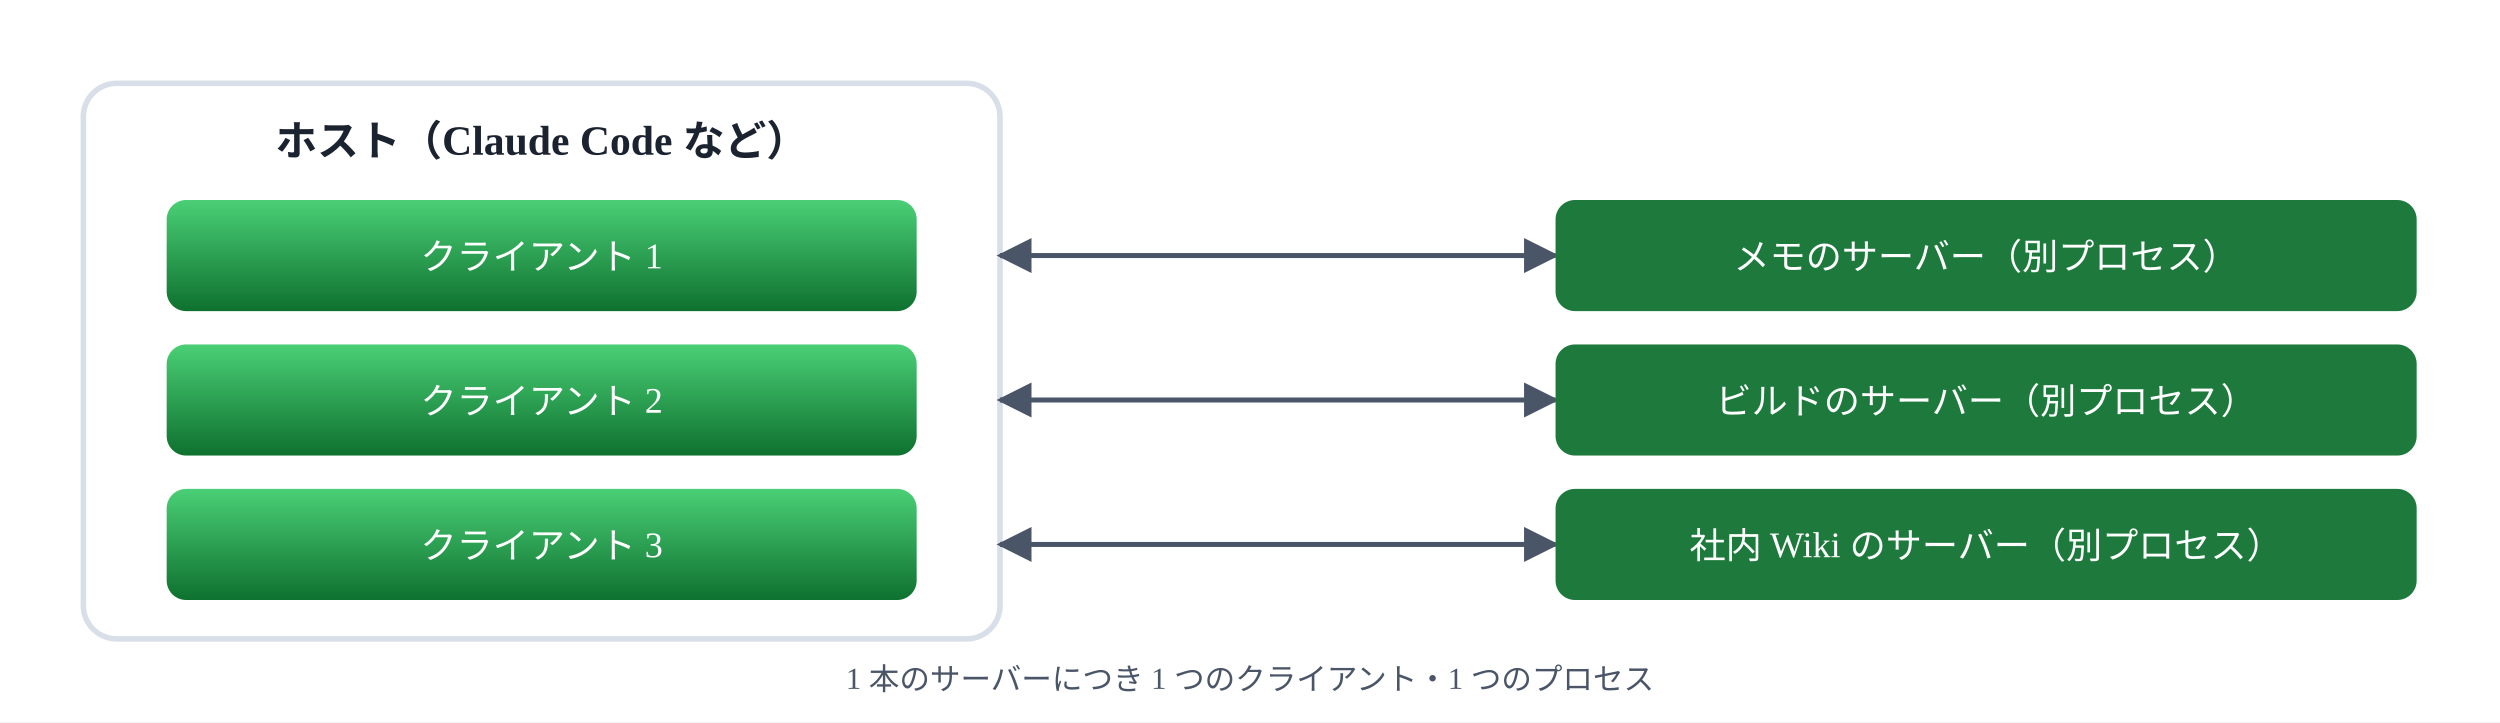
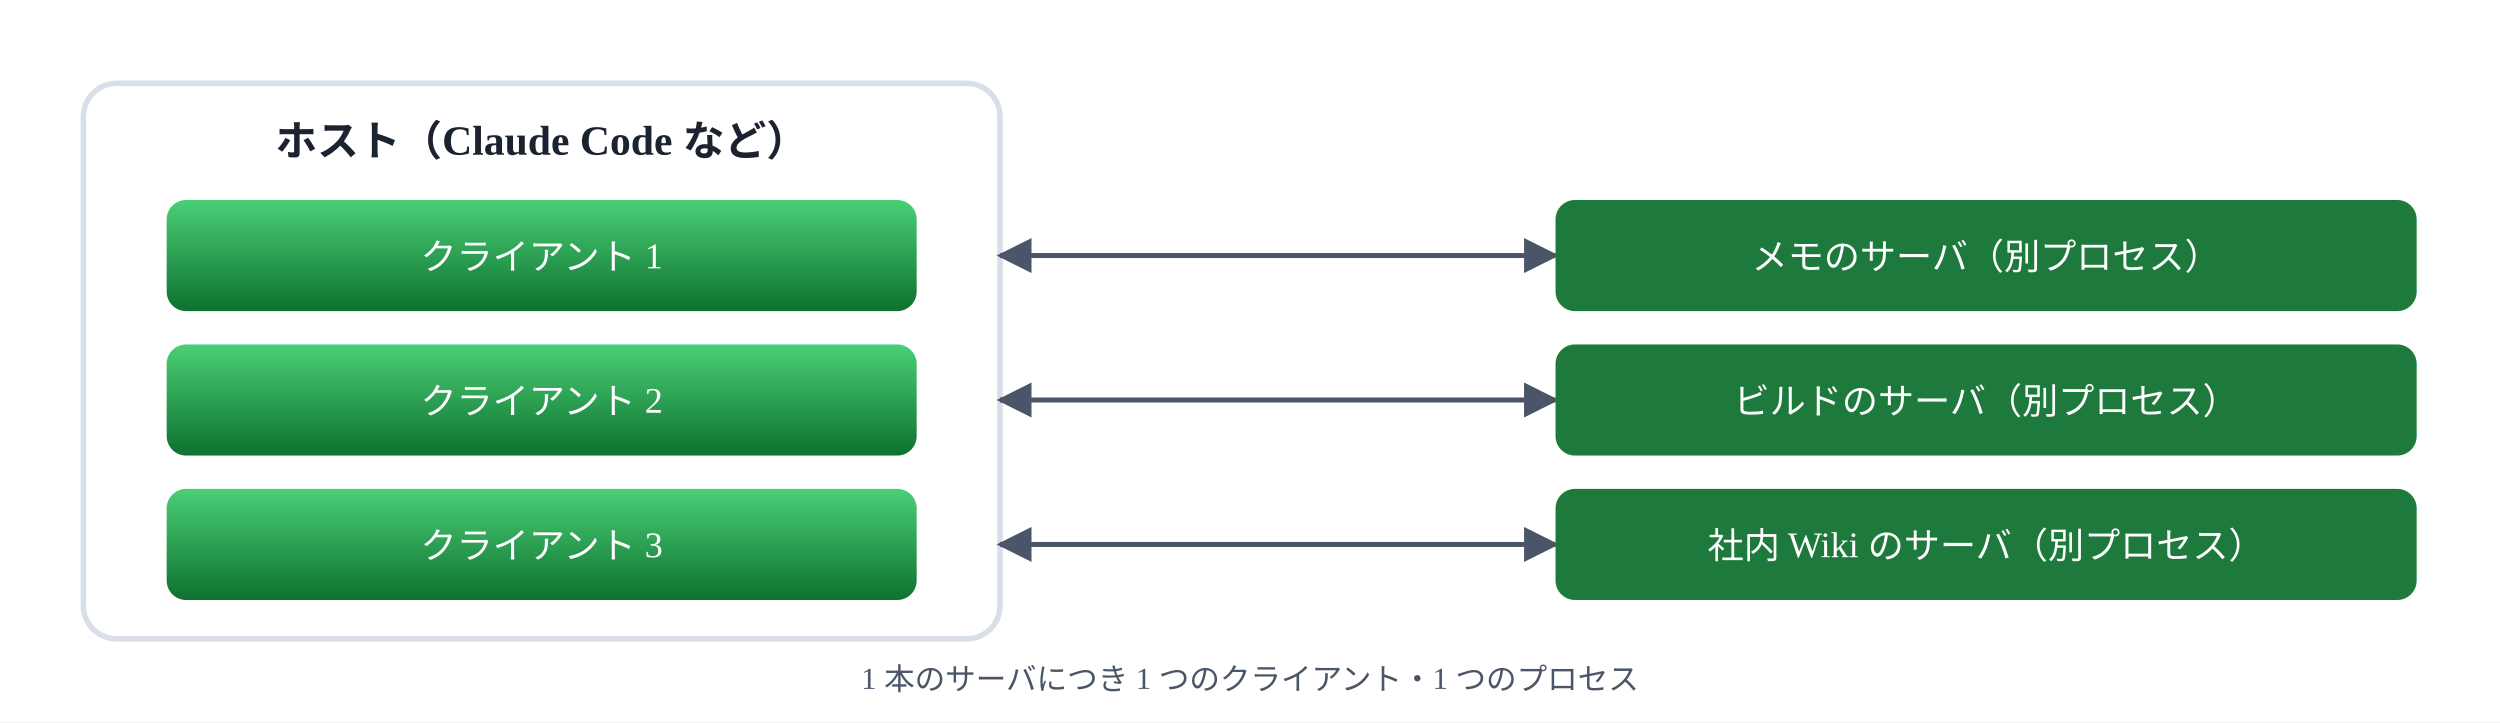
- <svg xmlns="http://www.w3.org/2000/svg" viewBox="0 0 900 260" width="900" height="260" role="img" aria-label="ホストの中にクライアントがあり、それぞれがサーバーのプロセスに繋がる">
+ <svg xmlns="http://www.w3.org/2000/svg" viewBox="0 0 900 260" width="900" height="260" role="img" aria-label="ホストの中にクライアントがあり、それぞれがサーバのプロセスに繋がる">
  <defs>
    <linearGradient id="i1" x1="0" y1="1" x2="0" y2="0">
      <stop offset="0" stop-color="hsl(140,78%,25%)" />
      <stop offset="1" stop-color="hsl(140,58%,55%)" />
    </linearGradient>
    <marker id="i2" viewBox="0 0 10 10" refX="9" refY="5" markerWidth="7" markerHeight="7" orient="auto-start-reverse">
      <path d="M 0 0 L 10 5 L 0 10 z" fill="#4a5568" />
    </marker>
  </defs>
  <rect width="100%" height="100%" fill="#ffffff" />
  <rect x="30" y="30" width="330" height="200" rx="12" fill="#ffffff" stroke="#d9dfe8" stroke-width="2" />
  <text x="195" y="56" text-anchor="middle" font-size="15" font-weight="700" fill="#1c2330">ホスト（Claude Code など）</text>
  <rect x="60" y="72" width="270" height="40" rx="7" fill="url(#i1)" />
  <text x="195" y="97" text-anchor="middle" font-size="13" fill="#fff">クライアント 1</text>
  <rect x="60" y="124" width="270" height="40" rx="7" fill="url(#i1)" />
  <text x="195" y="149" text-anchor="middle" font-size="13" fill="#fff">クライアント 2</text>
  <rect x="60" y="176" width="270" height="40" rx="7" fill="url(#i1)" />
  <text x="195" y="201" text-anchor="middle" font-size="13" fill="#fff">クライアント 3</text>
  <g stroke="#4a5568" stroke-width="1.8" marker-end="url(#i2)" marker-start="url(#i2)">
    <line x1="360" y1="92" x2="560" y2="92" />
    <line x1="360" y1="144" x2="560" y2="144" />
    <line x1="360" y1="196" x2="560" y2="196" />
  </g>
  <rect x="560" y="72" width="310" height="40" rx="7" fill="#1d7a3c" />
-   <text x="715" y="97" text-anchor="middle" font-size="13" fill="#fff">メモのサーバー（別プロセス）</text>
+   <text x="715" y="97" text-anchor="middle" font-size="13" fill="#fff">メモのサーバ（別プロセス）</text>
  <rect x="560" y="124" width="310" height="40" rx="7" fill="#1d7a3c" />
-   <text x="715" y="149" text-anchor="middle" font-size="13" fill="#fff">ビルドのサーバー（別プロセス）</text>
+   <text x="715" y="149" text-anchor="middle" font-size="13" fill="#fff">ビルドのサーバ（別プロセス）</text>
  <rect x="560" y="176" width="310" height="40" rx="7" fill="#1d7a3c" />
-   <text x="715" y="201" text-anchor="middle" font-size="13" fill="#fff">社内 Wiki のサーバー（別プロセス）</text>
-   <text x="450" y="248" text-anchor="middle" font-size="11" fill="#4a5568">1 本のサーバーにつき 1 つのクライアント・1 つのプロセス</text>
+   <text x="715" y="201" text-anchor="middle" font-size="13" fill="#fff">社内 Wiki のサーバ（別プロセス）</text>
+   <text x="450" y="248" text-anchor="middle" font-size="11" fill="#4a5568">1 本のサーバにつき 1 つのクライアント・1 つのプロセス</text>
</svg>
